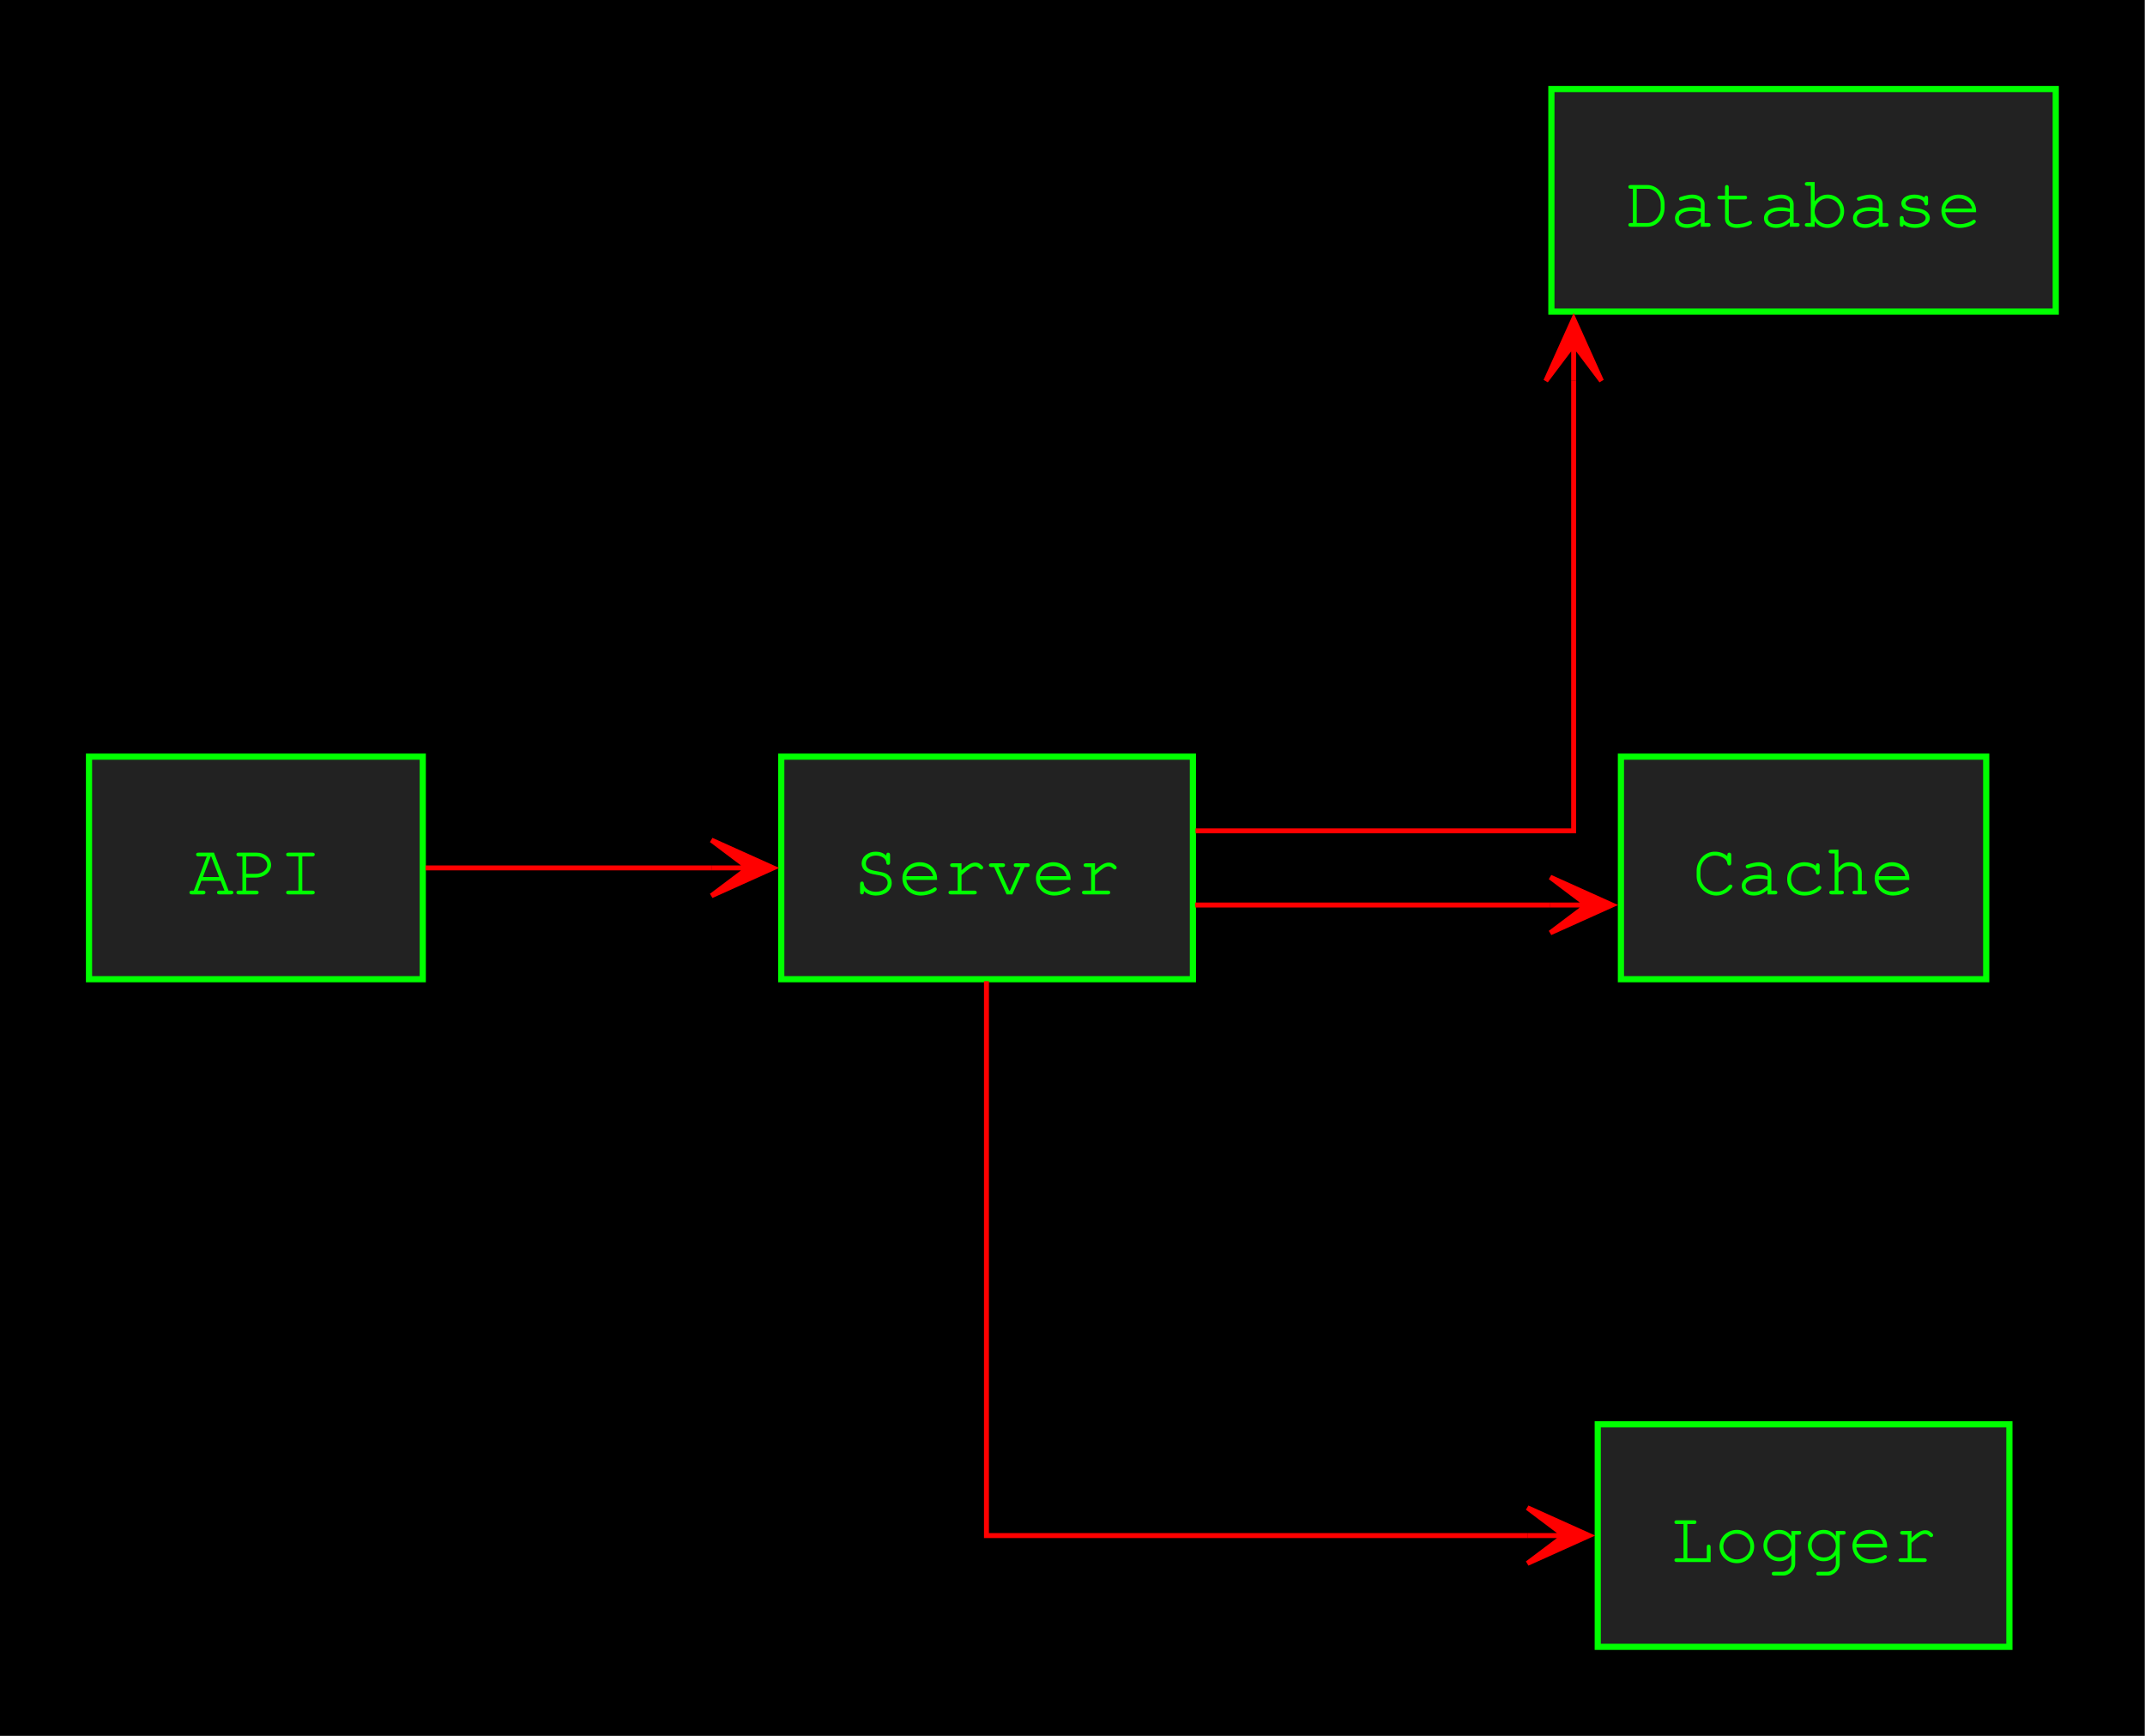
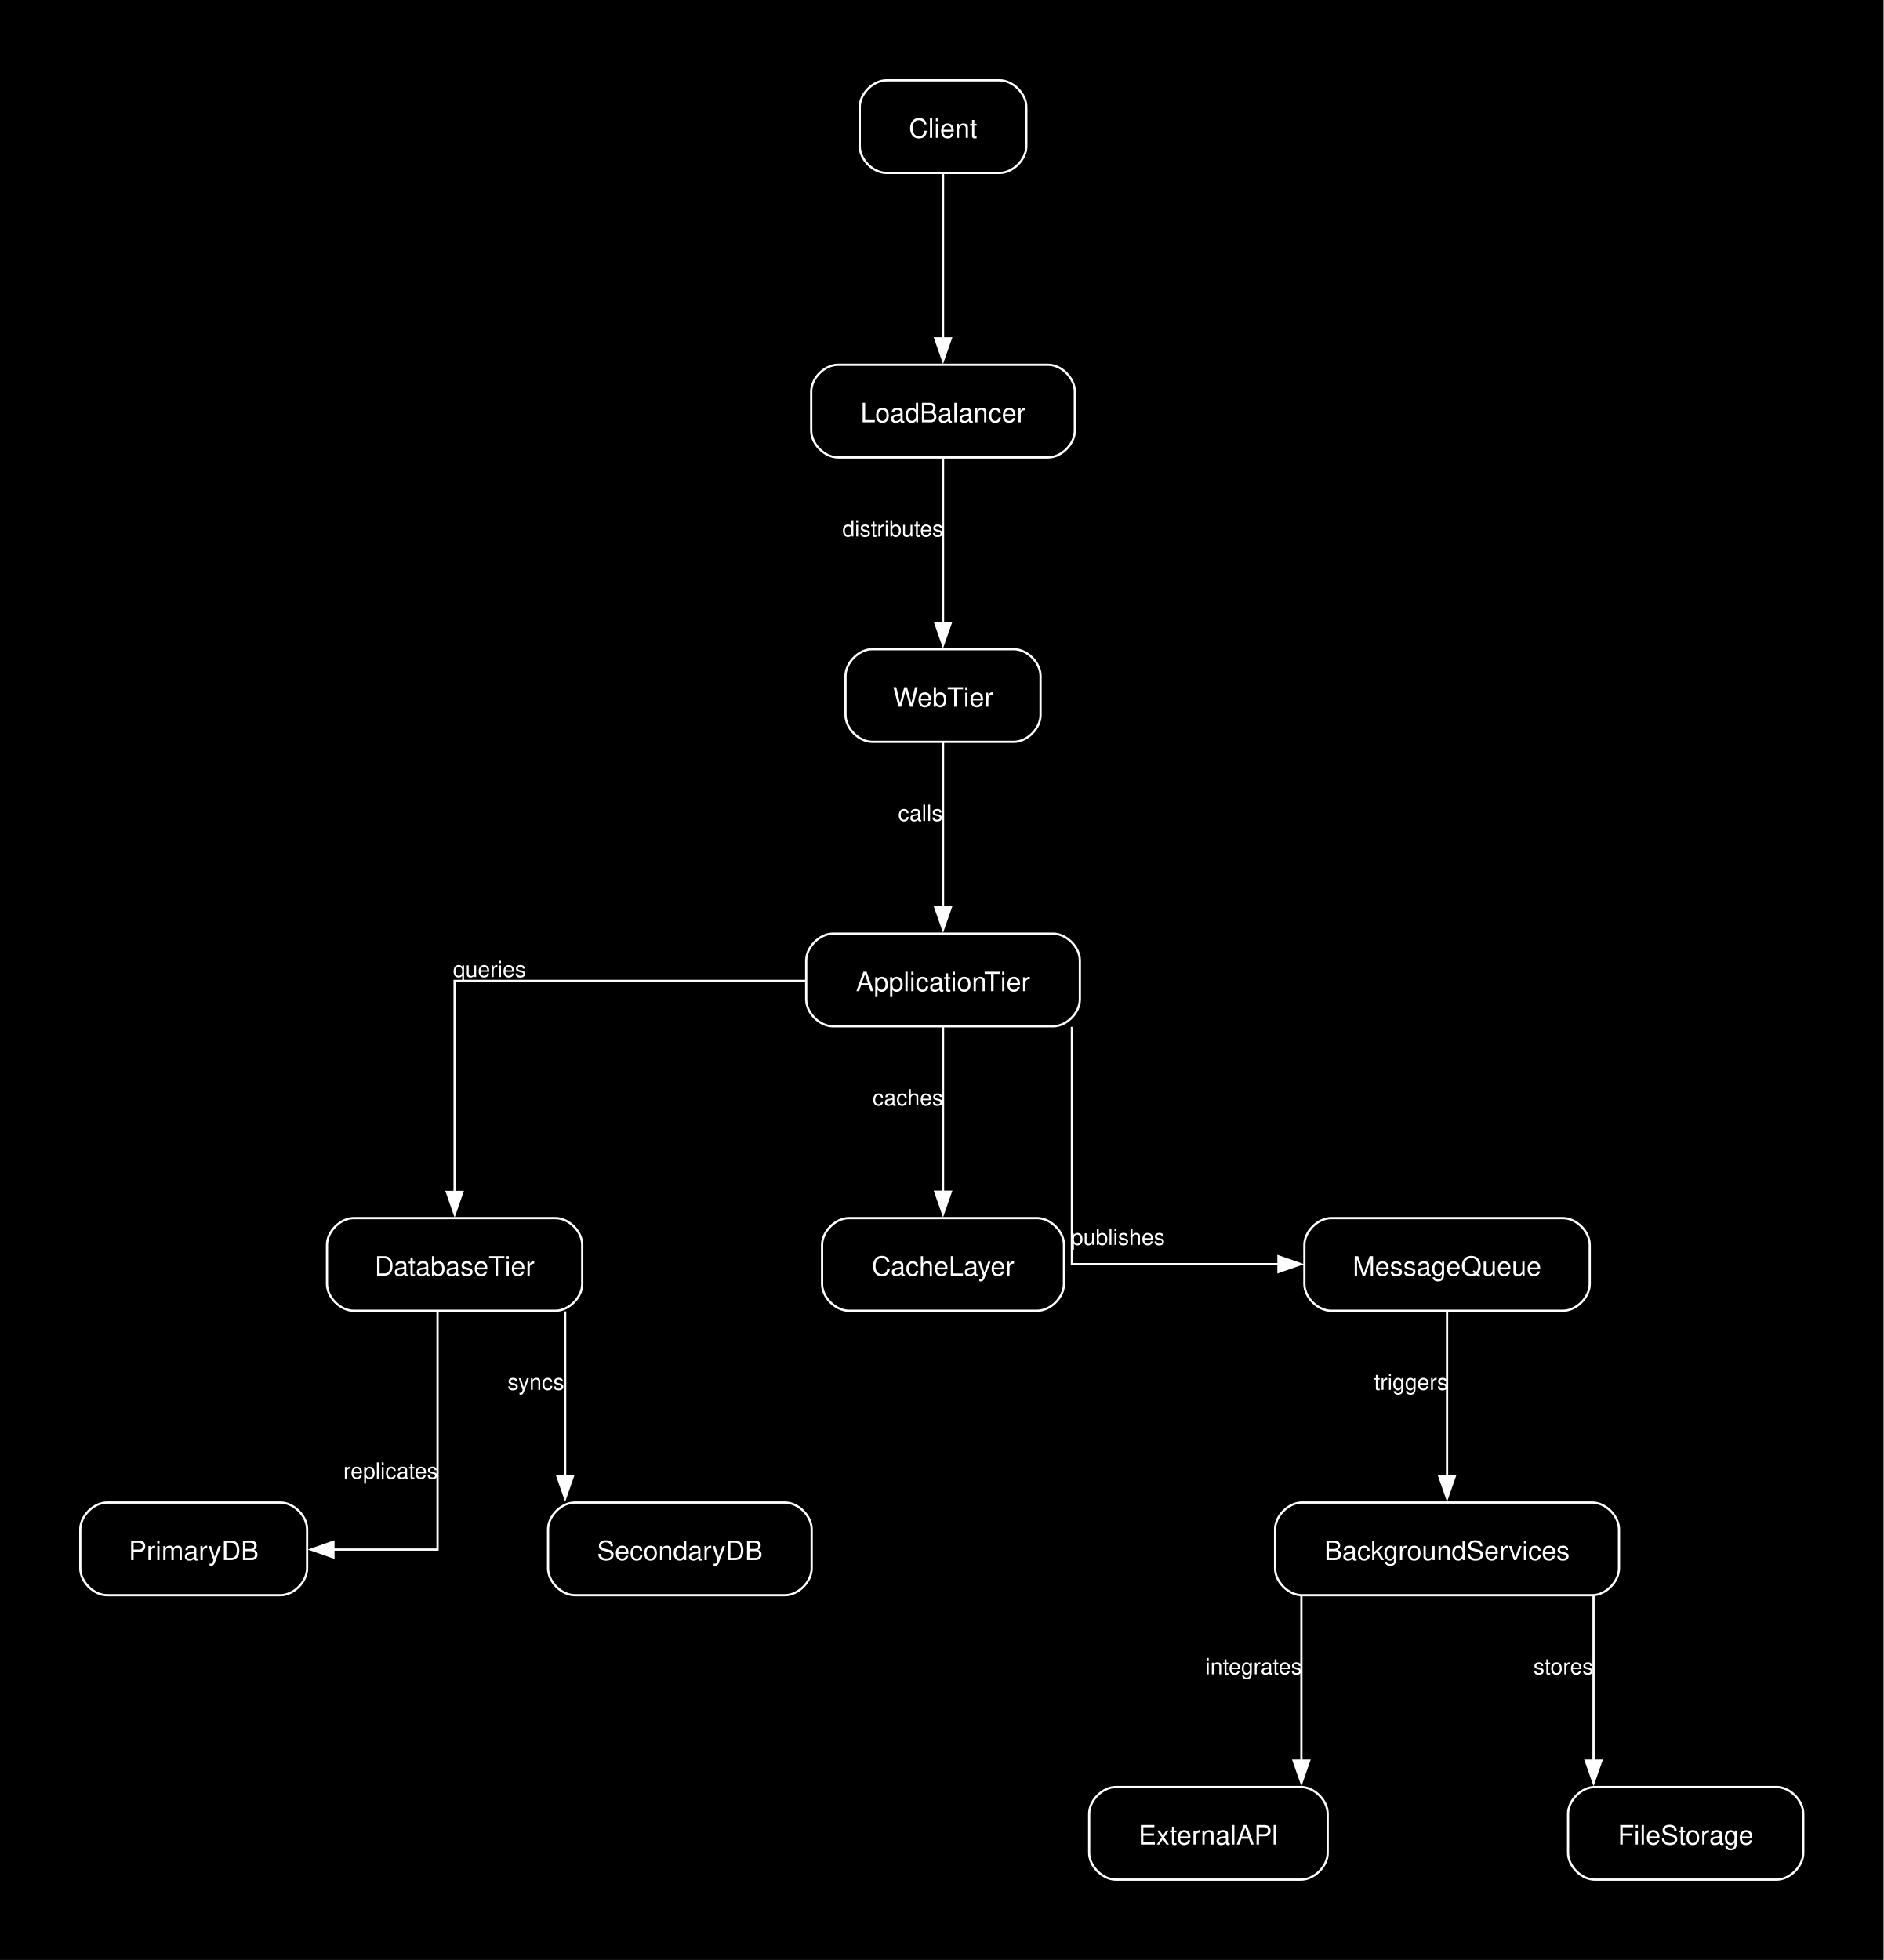
- <svg xmlns="http://www.w3.org/2000/svg" width="1446pt" height="1170pt" viewBox="0.00 0.00 1446.00 1170.00">
-   <g id="graph0" class="graph" transform="scale(4.16667 4.16667) rotate(0) translate(14.4 266.4)">
-     <polygon fill="black" stroke="none" points="-14.4,14.4 -14.4,-266.4 332.6,-266.4 332.6,14.4 -14.4,14.4" />
+ <svg xmlns="http://www.w3.org/2000/svg" width="3519pt" height="3662pt" viewBox="0.00 0.00 3519.00 3662.00">
+   <g id="graph0" class="graph" transform="scale(4.16667 4.16667) rotate(0) translate(36 842.85)">
+     <polygon fill="black" stroke="none" points="-36,36 -36,-842.85 808.58,-842.85 808.58,36 -36,36" />
    <g id="node1" class="node">
-       <polygon fill="#222222" stroke="#00ff00" points="54,-144 0,-144 0,-108 54,-108 54,-144" />
-       <text xml:space="preserve" text-anchor="middle" x="27" y="-121.72" font-family="Courier,monospace" font-size="12.00" fill="#00ff00">API</text>
+       <path fill="black" stroke="white" d="M412.2,-806.85C412.2,-806.85 361.5,-806.85 361.5,-806.85 355.5,-806.85 349.5,-800.85 349.5,-794.85 349.5,-794.85 349.5,-777.3 349.5,-777.3 349.5,-771.3 355.5,-765.3 361.5,-765.3 361.5,-765.3 412.2,-765.3 412.2,-765.3 418.2,-765.3 424.2,-771.3 424.2,-777.3 424.2,-777.3 424.2,-794.85 424.2,-794.85 424.2,-800.85 418.2,-806.85 412.2,-806.85" />
+       <text xml:space="preserve" text-anchor="middle" x="386.85" y="-781.05" font-family="Helvetica,sans-Serif" font-size="12.00" fill="white">Client</text>
    </g>
    <g id="node2" class="node">
-       <polygon fill="#222222" stroke="#00ff00" points="178.6,-144 112,-144 112,-108 178.6,-108 178.6,-144" />
-       <text xml:space="preserve" text-anchor="middle" x="145.3" y="-121.72" font-family="Courier,monospace" font-size="12.00" fill="#00ff00">Server</text>
+       <path fill="black" stroke="white" d="M433.95,-679.3C433.95,-679.3 339.75,-679.3 339.75,-679.3 333.75,-679.3 327.75,-673.3 327.75,-667.3 327.75,-667.3 327.75,-649.75 327.75,-649.75 327.75,-643.75 333.75,-637.75 339.75,-637.75 339.75,-637.75 433.95,-637.75 433.95,-637.75 439.95,-637.75 445.95,-643.75 445.95,-649.75 445.95,-649.75 445.95,-667.3 445.95,-667.3 445.95,-673.3 439.95,-679.3 433.95,-679.3" />
+       <text xml:space="preserve" text-anchor="middle" x="386.85" y="-653.5" font-family="Helvetica,sans-Serif" font-size="12.00" fill="white">LoadBalancer</text>
    </g>
    <g id="edge1" class="edge">
-       <path fill="none" stroke="red" stroke-width="0.8" d="M54.44,-126C54.44,-126 100.7,-126 100.7,-126" />
-       <polygon fill="red" stroke="red" stroke-width="0.8" points="110.7,-126 100.7,-130.5 106.68,-126 100.7,-126 100.7,-126 100.7,-126 106.68,-126 100.7,-121.5 110.7,-126" />
+       <path fill="none" stroke="white" d="M386.85,-765.01C386.85,-765.01 386.85,-691.13 386.85,-691.13" />
+       <polygon fill="white" stroke="white" points="390.35,-691.13 386.85,-681.13 383.35,-691.13 390.35,-691.13" />
    </g>
    <g id="node3" class="node">
-       <polygon fill="#222222" stroke="#00ff00" points="318.2,-252 236.6,-252 236.6,-216 318.2,-216 318.2,-252" />
-       <text xml:space="preserve" text-anchor="middle" x="277.4" y="-229.72" font-family="Courier,monospace" font-size="12.00" fill="#00ff00">Database</text>
+       <path fill="black" stroke="white" d="M418.58,-551.75C418.58,-551.75 355.12,-551.75 355.12,-551.75 349.12,-551.75 343.12,-545.75 343.12,-539.75 343.12,-539.75 343.12,-522.2 343.12,-522.2 343.12,-516.2 349.12,-510.2 355.12,-510.2 355.12,-510.2 418.58,-510.2 418.58,-510.2 424.58,-510.2 430.58,-516.2 430.58,-522.2 430.58,-522.2 430.58,-539.75 430.58,-539.75 430.58,-545.75 424.58,-551.75 418.58,-551.75" />
+       <text xml:space="preserve" text-anchor="middle" x="386.85" y="-525.95" font-family="Helvetica,sans-Serif" font-size="12.00" fill="white">WebTier</text>
    </g>
    <g id="edge2" class="edge">
-       <path fill="none" stroke="red" stroke-width="0.8" d="M179.03,-132C206.3,-132 240.2,-132 240.2,-132 240.2,-132 240.2,-204.79 240.2,-204.79" />
-       <polygon fill="red" stroke="red" stroke-width="0.8" points="240.2,-214.79 235.7,-204.79 240.2,-210.76 240.2,-204.79 240.2,-204.79 240.2,-204.79 240.2,-210.76 244.7,-204.79 240.2,-214.79" />
+       <path fill="none" stroke="white" d="M386.85,-637.46C386.85,-637.46 386.85,-563.58 386.85,-563.58" />
+       <polygon fill="white" stroke="white" points="390.35,-563.58 386.85,-553.58 383.35,-563.58 390.35,-563.58" />
+       <text xml:space="preserve" text-anchor="middle" x="364.35" y="-602.27" font-family="Helvetica,sans-Serif" font-size="10.00" fill="white">distributes</text>
    </g>
    <g id="node4" class="node">
-       <polygon fill="#222222" stroke="#00ff00" points="306.95,-144 247.85,-144 247.85,-108 306.95,-108 306.95,-144" />
-       <text xml:space="preserve" text-anchor="middle" x="277.4" y="-121.72" font-family="Courier,monospace" font-size="12.00" fill="#00ff00">Cache</text>
+       <path fill="black" stroke="white" d="M436.2,-424.2C436.2,-424.2 337.5,-424.2 337.5,-424.2 331.5,-424.2 325.5,-418.2 325.5,-412.2 325.5,-412.2 325.5,-394.65 325.5,-394.65 325.5,-388.65 331.5,-382.65 337.5,-382.65 337.5,-382.65 436.2,-382.65 436.2,-382.65 442.2,-382.65 448.2,-388.65 448.2,-394.65 448.2,-394.65 448.2,-412.2 448.2,-412.2 448.2,-418.2 442.2,-424.2 436.2,-424.2" />
+       <text xml:space="preserve" text-anchor="middle" x="386.85" y="-398.4" font-family="Helvetica,sans-Serif" font-size="12.00" fill="white">ApplicationTier</text>
    </g>
    <g id="edge3" class="edge">
-       <path fill="none" stroke="red" stroke-width="0.8" d="M178.98,-120C178.98,-120 236.42,-120 236.42,-120" />
-       <polygon fill="red" stroke="red" stroke-width="0.8" points="246.42,-120 236.42,-124.5 242.39,-120 236.42,-120 236.42,-120 236.42,-120 242.39,-120 236.42,-115.5 246.42,-120" />
+       <path fill="none" stroke="white" d="M386.85,-509.91C386.85,-509.91 386.85,-436.03 386.85,-436.03" />
+       <polygon fill="white" stroke="white" points="390.35,-436.03 386.85,-426.03 383.35,-436.03 390.35,-436.03" />
+       <text xml:space="preserve" text-anchor="middle" x="376.72" y="-474.72" font-family="Helvetica,sans-Serif" font-size="10.00" fill="white">calls</text>
    </g>
    <g id="node5" class="node">
-       <polygon fill="#222222" stroke="#00ff00" points="310.7,-36 244.1,-36 244.1,0 310.7,0 310.7,-36" />
-       <text xml:space="preserve" text-anchor="middle" x="277.4" y="-13.72" font-family="Courier,monospace" font-size="12.00" fill="#00ff00">Logger</text>
+       <path fill="black" stroke="white" d="M213.07,-296.65C213.07,-296.65 122.62,-296.65 122.62,-296.65 116.62,-296.65 110.62,-290.65 110.62,-284.65 110.62,-284.65 110.62,-267.1 110.62,-267.1 110.62,-261.1 116.62,-255.1 122.62,-255.1 122.62,-255.1 213.07,-255.1 213.07,-255.1 219.07,-255.1 225.07,-261.1 225.07,-267.1 225.07,-267.1 225.07,-284.65 225.07,-284.65 225.07,-290.65 219.07,-296.65 213.07,-296.65" />
+       <text xml:space="preserve" text-anchor="middle" x="167.85" y="-270.85" font-family="Helvetica,sans-Serif" font-size="12.00" fill="white">DatabaseTier</text>
    </g>
    <g id="edge4" class="edge">
-       <path fill="none" stroke="red" stroke-width="0.8" d="M145.2,-107.68C145.2,-76.87 145.2,-18 145.2,-18 145.2,-18 232.72,-18 232.72,-18" />
-       <polygon fill="red" stroke="red" stroke-width="0.8" points="242.72,-18 232.72,-22.5 238.7,-18 232.72,-18 232.72,-18 232.72,-18 238.7,-18 232.72,-13.5 242.72,-18" />
+       <path fill="none" stroke="white" d="M325.26,-403C260.49,-403 167.85,-403 167.85,-403 167.85,-403 167.85,-308.38 167.85,-308.38" />
+       <polygon fill="white" stroke="white" points="171.35,-308.38 167.85,-298.38 164.35,-308.38 171.35,-308.38" />
+       <text xml:space="preserve" text-anchor="middle" x="183.5" y="-404.75" font-family="Helvetica,sans-Serif" font-size="10.00" fill="white">queries</text>
+     </g>
+     <g id="node6" class="node">
+       <path fill="black" stroke="white" d="M429.08,-296.65C429.08,-296.65 344.62,-296.65 344.62,-296.65 338.62,-296.65 332.62,-290.65 332.62,-284.65 332.62,-284.65 332.62,-267.1 332.62,-267.1 332.62,-261.1 338.62,-255.1 344.62,-255.1 344.62,-255.1 429.08,-255.1 429.08,-255.1 435.08,-255.1 441.08,-261.1 441.08,-267.1 441.08,-267.1 441.08,-284.65 441.08,-284.65 441.08,-290.65 435.08,-296.65 429.08,-296.65" />
+       <text xml:space="preserve" text-anchor="middle" x="386.85" y="-270.85" font-family="Helvetica,sans-Serif" font-size="12.00" fill="white">CacheLayer</text>
+     </g>
+     <g id="edge5" class="edge">
+       <path fill="none" stroke="white" d="M386.85,-382.36C386.85,-382.36 386.85,-308.48 386.85,-308.48" />
+       <polygon fill="white" stroke="white" points="390.35,-308.48 386.85,-298.48 383.35,-308.48 390.35,-308.48" />
+       <text xml:space="preserve" text-anchor="middle" x="371.1" y="-347.17" font-family="Helvetica,sans-Serif" font-size="10.00" fill="white">caches</text>
+     </g>
+     <g id="node7" class="node">
+       <path fill="black" stroke="white" d="M664.83,-296.65C664.83,-296.65 560.88,-296.65 560.88,-296.65 554.88,-296.65 548.88,-290.65 548.88,-284.65 548.88,-284.65 548.88,-267.1 548.88,-267.1 548.88,-261.1 554.88,-255.1 560.88,-255.1 560.88,-255.1 664.83,-255.1 664.83,-255.1 670.83,-255.1 676.83,-261.1 676.83,-267.1 676.83,-267.1 676.83,-284.65 676.83,-284.65 676.83,-290.65 670.83,-296.65 664.83,-296.65" />
+       <text xml:space="preserve" text-anchor="middle" x="612.85" y="-270.85" font-family="Helvetica,sans-Serif" font-size="12.00" fill="white">MessageQueue</text>
+     </g>
+     <g id="edge6" class="edge">
+       <path fill="none" stroke="white" d="M444.64,-382.38C444.64,-346.19 444.64,-276 444.64,-276 444.64,-276 537.26,-276 537.26,-276" />
+       <polygon fill="white" stroke="white" points="537.26,-279.5 547.26,-276 537.26,-272.5 537.26,-279.5" />
+       <text xml:space="preserve" text-anchor="middle" x="465.26" y="-284.63" font-family="Helvetica,sans-Serif" font-size="10.00" fill="white">publishes</text>
+     </g>
+     <g id="node9" class="node">
+       <path fill="black" stroke="white" d="M89.7,-169.1C89.7,-169.1 12,-169.1 12,-169.1 6,-169.1 0,-163.1 0,-157.1 0,-157.1 0,-139.55 0,-139.55 0,-133.55 6,-127.55 12,-127.55 12,-127.55 89.7,-127.55 89.7,-127.55 95.7,-127.55 101.7,-133.55 101.7,-139.55 101.7,-139.55 101.7,-157.1 101.7,-157.1 101.7,-163.1 95.7,-169.1 89.7,-169.1" />
+       <text xml:space="preserve" text-anchor="middle" x="50.85" y="-143.3" font-family="Helvetica,sans-Serif" font-size="12.00" fill="white">PrimaryDB</text>
+     </g>
+     <g id="edge8" class="edge">
+       <path fill="none" stroke="white" d="M160.19,-254.76C160.19,-218.44 160.19,-148 160.19,-148 160.19,-148 113.51,-148 113.51,-148" />
+       <polygon fill="white" stroke="white" points="113.51,-144.5 103.51,-148 113.51,-151.5 113.51,-144.5" />
+       <text xml:space="preserve" text-anchor="middle" x="139.19" y="-179.79" font-family="Helvetica,sans-Serif" font-size="10.00" fill="white">replicates</text>
+     </g>
+     <g id="node10" class="node">
+       <path fill="black" stroke="white" d="M315.95,-169.1C315.95,-169.1 221.75,-169.1 221.75,-169.1 215.75,-169.1 209.75,-163.1 209.75,-157.1 209.75,-157.1 209.75,-139.55 209.75,-139.55 209.75,-133.55 215.75,-127.55 221.75,-127.55 221.75,-127.55 315.95,-127.55 315.95,-127.55 321.95,-127.55 327.95,-133.55 327.95,-139.55 327.95,-139.55 327.95,-157.1 327.95,-157.1 327.95,-163.1 321.95,-169.1 315.95,-169.1" />
+       <text xml:space="preserve" text-anchor="middle" x="268.85" y="-143.3" font-family="Helvetica,sans-Serif" font-size="12.00" fill="white">SecondaryDB</text>
+     </g>
+     <g id="edge9" class="edge">
+       <path fill="none" stroke="white" d="M217.41,-254.81C217.41,-254.81 217.41,-180.93 217.41,-180.93" />
+       <polygon fill="white" stroke="white" points="220.91,-180.93 217.41,-170.93 213.91,-180.93 220.91,-180.93" />
+       <text xml:space="preserve" text-anchor="middle" x="204.29" y="-219.62" font-family="Helvetica,sans-Serif" font-size="10.00" fill="white">syncs</text>
+     </g>
+     <g id="node8" class="node">
+       <path fill="black" stroke="white" d="M677.95,-169.1C677.95,-169.1 547.75,-169.1 547.75,-169.1 541.75,-169.1 535.75,-163.1 535.75,-157.1 535.75,-157.1 535.75,-139.55 535.75,-139.55 535.75,-133.55 541.75,-127.55 547.75,-127.55 547.75,-127.55 677.95,-127.55 677.95,-127.55 683.95,-127.55 689.95,-133.55 689.95,-139.55 689.95,-139.55 689.95,-157.1 689.95,-157.1 689.95,-163.1 683.95,-169.1 677.95,-169.1" />
+       <text xml:space="preserve" text-anchor="middle" x="612.85" y="-143.3" font-family="Helvetica,sans-Serif" font-size="12.00" fill="white">BackgroundServices</text>
+     </g>
+     <g id="edge7" class="edge">
+       <path fill="none" stroke="white" d="M612.85,-254.81C612.85,-254.81 612.85,-180.93 612.85,-180.93" />
+       <polygon fill="white" stroke="white" points="616.35,-180.93 612.85,-170.93 609.35,-180.93 616.35,-180.93" />
+       <text xml:space="preserve" text-anchor="middle" x="596.73" y="-219.62" font-family="Helvetica,sans-Serif" font-size="10.00" fill="white">triggers</text>
+     </g>
+     <g id="node11" class="node">
+       <path fill="black" stroke="white" d="M547.33,-41.55C547.33,-41.55 464.38,-41.55 464.38,-41.55 458.38,-41.55 452.38,-35.55 452.38,-29.55 452.38,-29.55 452.38,-12 452.38,-12 452.38,-6 458.38,0 464.38,0 464.38,0 547.33,0 547.33,0 553.33,0 559.33,-6 559.33,-12 559.33,-12 559.33,-29.55 559.33,-29.55 559.33,-35.55 553.33,-41.55 547.33,-41.55" />
+       <text xml:space="preserve" text-anchor="middle" x="505.85" y="-15.75" font-family="Helvetica,sans-Serif" font-size="12.00" fill="white">ExternalAPI</text>
+     </g>
+     <g id="edge10" class="edge">
+       <path fill="none" stroke="white" d="M547.54,-127.26C547.54,-127.26 547.54,-53.38 547.54,-53.38" />
+       <polygon fill="white" stroke="white" points="551.04,-53.38 547.54,-43.38 544.04,-53.38 551.04,-53.38" />
+       <text xml:space="preserve" text-anchor="middle" x="526.16" y="-92.07" font-family="Helvetica,sans-Serif" font-size="10.00" fill="white">integrates</text>
+     </g>
+     <g id="node12" class="node">
+       <path fill="black" stroke="white" d="M760.58,-41.55C760.58,-41.55 679.12,-41.55 679.12,-41.55 673.12,-41.55 667.12,-35.55 667.12,-29.55 667.12,-29.55 667.12,-12 667.12,-12 667.12,-6 673.12,0 679.12,0 679.12,0 760.58,0 760.58,0 766.58,0 772.58,-6 772.58,-12 772.58,-12 772.58,-29.55 772.58,-29.55 772.58,-35.55 766.58,-41.55 760.58,-41.55" />
+       <text xml:space="preserve" text-anchor="middle" x="719.85" y="-15.75" font-family="Helvetica,sans-Serif" font-size="12.00" fill="white">FileStorage</text>
+     </g>
+     <g id="edge11" class="edge">
+       <path fill="none" stroke="white" d="M678.54,-127.26C678.54,-127.26 678.54,-53.38 678.54,-53.38" />
+       <polygon fill="white" stroke="white" points="682.04,-53.38 678.54,-43.38 675.04,-53.38 682.04,-53.38" />
+       <text xml:space="preserve" text-anchor="middle" x="665.04" y="-92.07" font-family="Helvetica,sans-Serif" font-size="10.00" fill="white">stores</text>
    </g>
  </g>
</svg>
